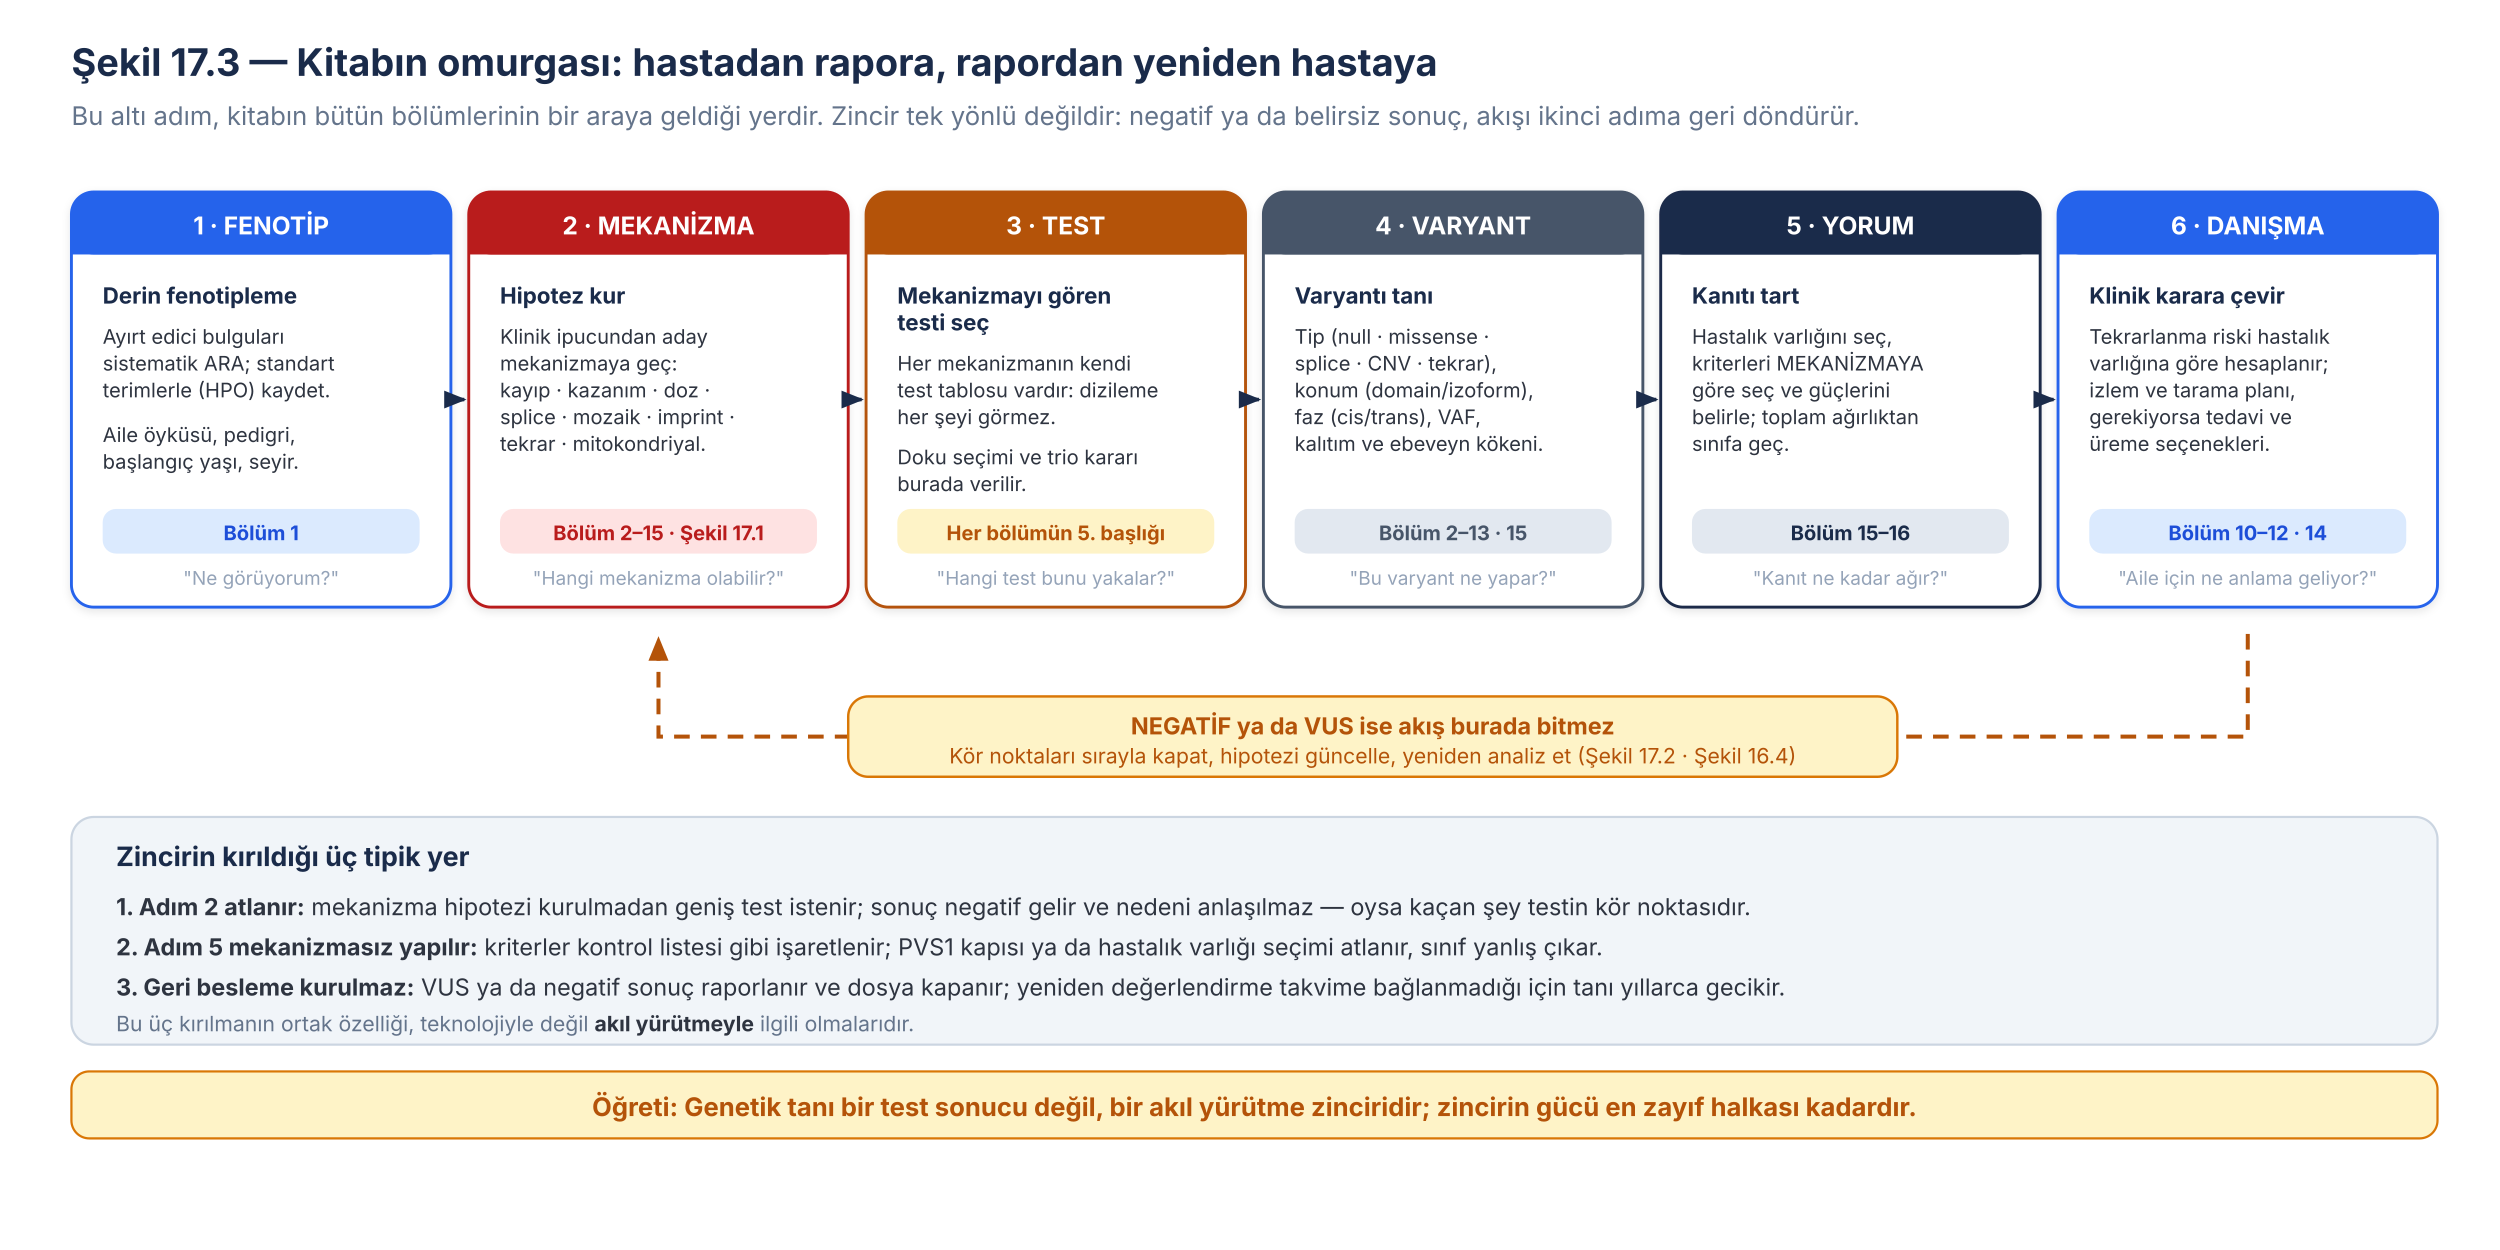
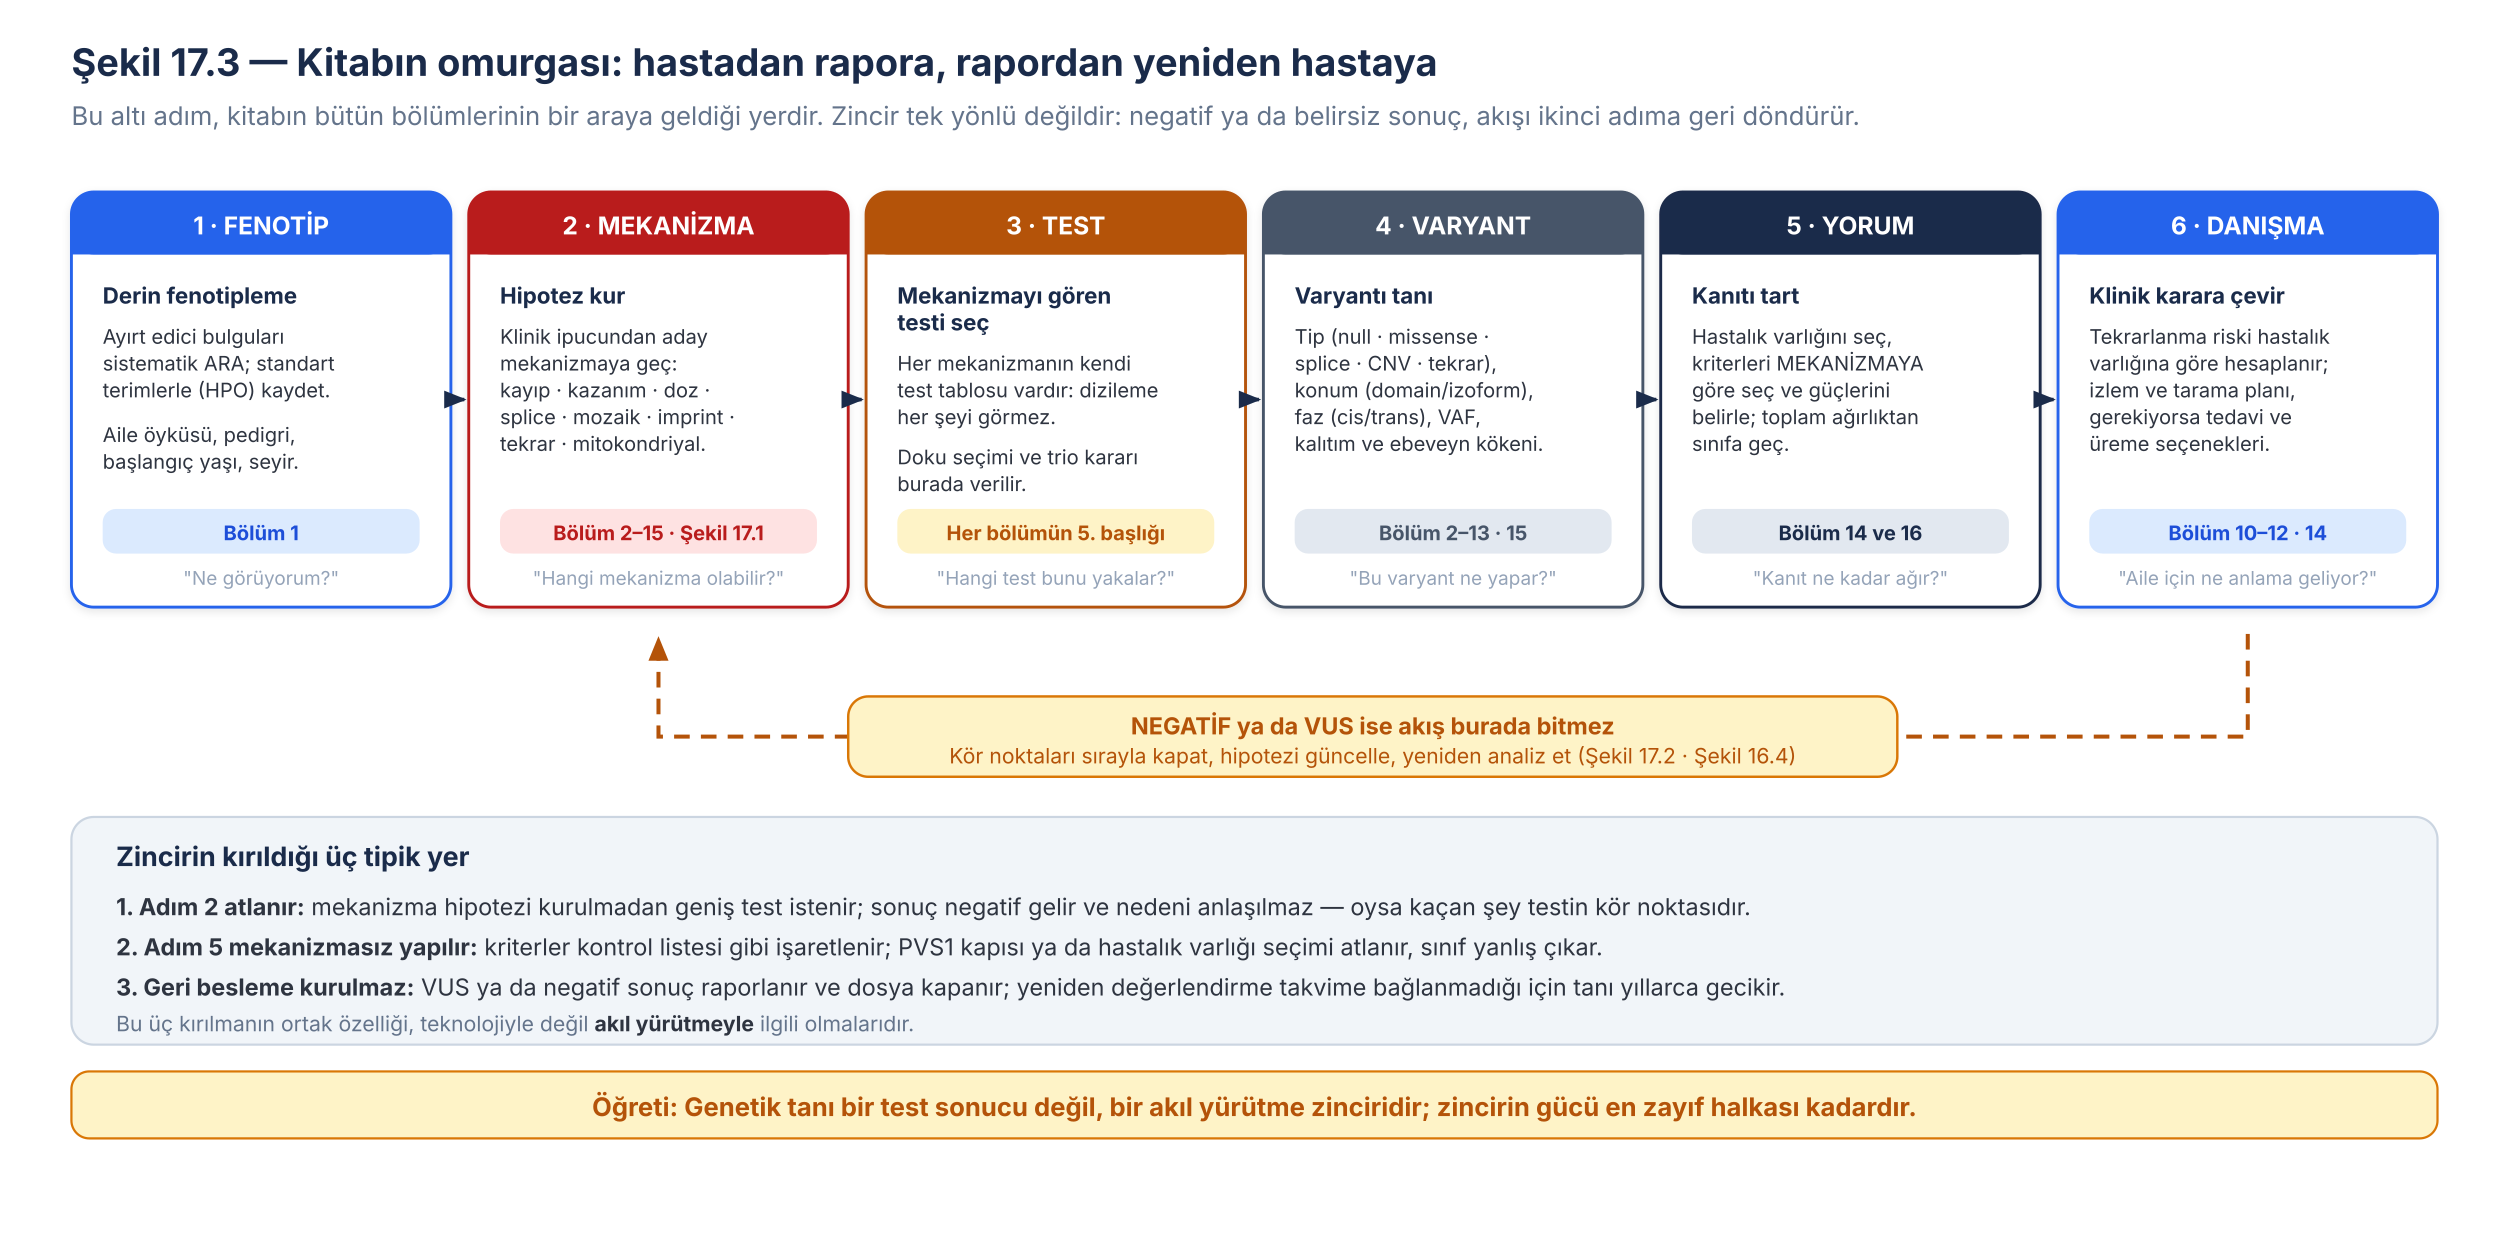
<svg xmlns="http://www.w3.org/2000/svg" viewBox="0 0 1120 560" width="1120" height="560" font-family="Inter, 'Source Sans 3', 'Helvetica Neue', Arial, sans-serif">
  <rect x="0" y="0" width="1120" height="560" fill="#ffffff" />
  <defs>
    <filter id="sh60" x="-20%" y="-20%" width="140%" height="140%">
      <feDropShadow dx="0" dy="1.5" stdDeviation="2" flood-opacity="0.10" />
    </filter>
    <marker id="ok60" markerUnits="userSpaceOnUse" markerWidth="10" markerHeight="8" refX="9" refY="4" orient="auto">
      <path d="M0 0 L10 4 L0 8 z" fill="#1A2B4A" />
    </marker>
    <marker id="okg60" markerUnits="userSpaceOnUse" markerWidth="11" markerHeight="9" refX="10" refY="4.5" orient="auto">
      <path d="M0 0 L11 4.5 L0 9 z" fill="#B45309" />
    </marker>
  </defs>
  <text x="32" y="34" font-size="17" font-weight="700" fill="#1A2B4A">Şekil 17.3 — Kitabın omurgası: hastadan rapora, rapordan yeniden hastaya</text>
  <text x="32" y="56" font-size="11.5" fill="#64748B">Bu altı adım, kitabın bütün bölümlerinin bir araya geldiği yerdir. Zincir tek yönlü değildir: negatif ya da belirsiz sonuç, akışı ikinci adıma geri döndürür.</text>
  <g filter="url(#sh60)">
    <rect x="32" y="86" width="170" height="186" rx="10" fill="#ffffff" stroke="#2563EB" stroke-width="1.3" />
  </g>
  <rect x="32" y="86" width="170" height="28" rx="10" fill="#2563EB" />
  <rect x="32" y="104" width="170" height="10" fill="#2563EB" />
  <text x="117" y="105" font-size="11" font-weight="700" fill="#ffffff" text-anchor="middle">1 · FENOTİP</text>
  <text x="46" y="136" font-size="10" font-weight="700" fill="#1A2B4A">Derin fenotipleme</text>
  <text x="46" y="154" font-size="9" fill="#2E3440">Ayırt edici bulguları</text>
  <text x="46" y="166" font-size="9" fill="#2E3440">sistematik ARA; standart</text>
  <text x="46" y="178" font-size="9" fill="#2E3440">terimlerle (HPO) kaydet.</text>
  <text x="46" y="198" font-size="9" fill="#2E3440">Aile öyküsü, pedigri,</text>
  <text x="46" y="210" font-size="9" fill="#2E3440">başlangıç yaşı, seyir.</text>
  <rect x="46" y="228" width="142" height="20" rx="6" fill="#DBEAFE" />
  <text x="117" y="242" font-size="9" font-weight="700" fill="#1D4ED8" text-anchor="middle">Bölüm 1</text>
  <text x="117" y="262" font-size="8.5" fill="#94A3B8" text-anchor="middle">"Ne görüyorum?"</text>
  <path d="M204 179 H208" stroke="#1A2B4A" stroke-width="1.6" fill="none" marker-end="url(#ok60)" />
  <g filter="url(#sh60)">
    <rect x="210" y="86" width="170" height="186" rx="10" fill="#ffffff" stroke="#B91C1C" stroke-width="1.3" />
  </g>
  <rect x="210" y="86" width="170" height="28" rx="10" fill="#B91C1C" />
  <rect x="210" y="104" width="170" height="10" fill="#B91C1C" />
  <text x="295" y="105" font-size="11" font-weight="700" fill="#ffffff" text-anchor="middle">2 · MEKANİZMA</text>
  <text x="224" y="136" font-size="10" font-weight="700" fill="#1A2B4A">Hipotez kur</text>
  <text x="224" y="154" font-size="9" fill="#2E3440">Klinik ipucundan aday</text>
  <text x="224" y="166" font-size="9" fill="#2E3440">mekanizmaya geç:</text>
  <text x="224" y="178" font-size="9" fill="#2E3440">kayıp · kazanım · doz ·</text>
  <text x="224" y="190" font-size="9" fill="#2E3440">splice · mozaik · imprint ·</text>
  <text x="224" y="202" font-size="9" fill="#2E3440">tekrar · mitokondriyal.</text>
  <rect x="224" y="228" width="142" height="20" rx="6" fill="#FEE2E2" />
  <text x="295" y="242" font-size="9" font-weight="700" fill="#B91C1C" text-anchor="middle">Bölüm 2–15 · Şekil 17.1</text>
  <text x="295" y="262" font-size="8.5" fill="#94A3B8" text-anchor="middle">"Hangi mekanizma olabilir?"</text>
  <path d="M382 179 H386" stroke="#1A2B4A" stroke-width="1.6" fill="none" marker-end="url(#ok60)" />
  <g filter="url(#sh60)">
    <rect x="388" y="86" width="170" height="186" rx="10" fill="#ffffff" stroke="#B45309" stroke-width="1.3" />
  </g>
  <rect x="388" y="86" width="170" height="28" rx="10" fill="#B45309" />
  <rect x="388" y="104" width="170" height="10" fill="#B45309" />
  <text x="473" y="105" font-size="11" font-weight="700" fill="#ffffff" text-anchor="middle">3 · TEST</text>
  <text x="402" y="136" font-size="10" font-weight="700" fill="#1A2B4A">Mekanizmayı gören</text>
  <text x="402" y="148" font-size="10" font-weight="700" fill="#1A2B4A">testi seç</text>
  <text x="402" y="166" font-size="9" fill="#2E3440">Her mekanizmanın kendi</text>
  <text x="402" y="178" font-size="9" fill="#2E3440">test tablosu vardır: dizileme</text>
  <text x="402" y="190" font-size="9" fill="#2E3440">her şeyi görmez.</text>
  <text x="402" y="208" font-size="9" fill="#2E3440">Doku seçimi ve trio kararı</text>
  <text x="402" y="220" font-size="9" fill="#2E3440">burada verilir.</text>
  <rect x="402" y="228" width="142" height="20" rx="6" fill="#FEF3C7" />
  <text x="473" y="242" font-size="9" font-weight="700" fill="#B45309" text-anchor="middle">Her bölümün 5. başlığı</text>
  <text x="473" y="262" font-size="8.5" fill="#94A3B8" text-anchor="middle">"Hangi test bunu yakalar?"</text>
  <path d="M560 179 H564" stroke="#1A2B4A" stroke-width="1.6" fill="none" marker-end="url(#ok60)" />
  <g filter="url(#sh60)">
    <rect x="566" y="86" width="170" height="186" rx="10" fill="#ffffff" stroke="#475569" stroke-width="1.3" />
  </g>
  <rect x="566" y="86" width="170" height="28" rx="10" fill="#475569" />
  <rect x="566" y="104" width="170" height="10" fill="#475569" />
  <text x="651" y="105" font-size="11" font-weight="700" fill="#ffffff" text-anchor="middle">4 · VARYANT</text>
  <text x="580" y="136" font-size="10" font-weight="700" fill="#1A2B4A">Varyantı tanı</text>
  <text x="580" y="154" font-size="9" fill="#2E3440">Tip (null · missense ·</text>
  <text x="580" y="166" font-size="9" fill="#2E3440">splice · CNV · tekrar),</text>
  <text x="580" y="178" font-size="9" fill="#2E3440">konum (domain/izoform),</text>
  <text x="580" y="190" font-size="9" fill="#2E3440">faz (cis/trans), VAF,</text>
  <text x="580" y="202" font-size="9" fill="#2E3440">kalıtım ve ebeveyn kökeni.</text>
  <rect x="580" y="228" width="142" height="20" rx="6" fill="#E2E8F0" />
  <text x="651" y="242" font-size="9" font-weight="700" fill="#475569" text-anchor="middle">Bölüm 2–13 · 15</text>
  <text x="651" y="262" font-size="8.5" fill="#94A3B8" text-anchor="middle">"Bu varyant ne yapar?"</text>
  <path d="M738 179 H742" stroke="#1A2B4A" stroke-width="1.6" fill="none" marker-end="url(#ok60)" />
  <g filter="url(#sh60)">
    <rect x="744" y="86" width="170" height="186" rx="10" fill="#ffffff" stroke="#1A2B4A" stroke-width="1.3" />
  </g>
  <rect x="744" y="86" width="170" height="28" rx="10" fill="#1A2B4A" />
  <rect x="744" y="104" width="170" height="10" fill="#1A2B4A" />
  <text x="829" y="105" font-size="11" font-weight="700" fill="#ffffff" text-anchor="middle">5 · YORUM</text>
  <text x="758" y="136" font-size="10" font-weight="700" fill="#1A2B4A">Kanıtı tart</text>
  <text x="758" y="154" font-size="9" fill="#2E3440">Hastalık varlığını seç,</text>
  <text x="758" y="166" font-size="9" fill="#2E3440">kriterleri MEKANİZMAYA</text>
  <text x="758" y="178" font-size="9" fill="#2E3440">göre seç ve güçlerini</text>
  <text x="758" y="190" font-size="9" fill="#2E3440">belirle; toplam ağırlıktan</text>
  <text x="758" y="202" font-size="9" fill="#2E3440">sınıfa geç.</text>
  <rect x="758" y="228" width="142" height="20" rx="6" fill="#E2E8F0" />
-   <text x="829" y="242" font-size="9" font-weight="700" fill="#1A2B4A" text-anchor="middle">Bölüm 15–16</text>
+   <text x="829" y="242" font-size="9" font-weight="700" fill="#1A2B4A" text-anchor="middle">Bölüm 14 ve 16</text>
  <text x="829" y="262" font-size="8.5" fill="#94A3B8" text-anchor="middle">"Kanıt ne kadar ağır?"</text>
  <path d="M916 179 H920" stroke="#1A2B4A" stroke-width="1.6" fill="none" marker-end="url(#ok60)" />
  <g filter="url(#sh60)">
    <rect x="922" y="86" width="170" height="186" rx="10" fill="#ffffff" stroke="#2563EB" stroke-width="1.3" />
  </g>
  <rect x="922" y="86" width="170" height="28" rx="10" fill="#2563EB" />
  <rect x="922" y="104" width="170" height="10" fill="#2563EB" />
  <text x="1007" y="105" font-size="11" font-weight="700" fill="#ffffff" text-anchor="middle">6 · DANIŞMA</text>
  <text x="936" y="136" font-size="10" font-weight="700" fill="#1A2B4A">Klinik karara çevir</text>
  <text x="936" y="154" font-size="9" fill="#2E3440">Tekrarlanma riski hastalık</text>
  <text x="936" y="166" font-size="9" fill="#2E3440">varlığına göre hesaplanır;</text>
  <text x="936" y="178" font-size="9" fill="#2E3440">izlem ve tarama planı,</text>
  <text x="936" y="190" font-size="9" fill="#2E3440">gerekiyorsa tedavi ve</text>
  <text x="936" y="202" font-size="9" fill="#2E3440">üreme seçenekleri.</text>
  <rect x="936" y="228" width="142" height="20" rx="6" fill="#DBEAFE" />
  <text x="1007" y="242" font-size="9" font-weight="700" fill="#1D4ED8" text-anchor="middle">Bölüm 10–12 · 14</text>
  <text x="1007" y="262" font-size="8.5" fill="#94A3B8" text-anchor="middle">"Aile için ne anlama geliyor?"</text>
  <path d="M1007 284 V330 H295 V286" stroke="#B45309" stroke-width="1.8" fill="none" stroke-dasharray="7 5" marker-end="url(#okg60)" />
  <rect x="380" y="312" width="470" height="36" rx="9" fill="#FEF3C7" stroke="#D97706" stroke-width="1.1" />
  <text x="615" y="329" font-size="10.5" font-weight="700" fill="#B45309" text-anchor="middle">NEGATİF ya da VUS ise akış burada bitmez</text>
  <text x="615" y="342" font-size="9.5" fill="#B45309" text-anchor="middle">Kör noktaları sırayla kapat, hipotezi güncelle, yeniden analiz et (Şekil 17.2 · Şekil 16.4)</text>
  <rect x="32" y="366" width="1060" height="102" rx="10" fill="#F1F5F9" stroke="#CBD5E1" stroke-width="1" />
  <text x="52" y="388" font-size="12" font-weight="700" fill="#1A2B4A">Zincirin kırıldığı üç tipik yer</text>
  <text x="52" y="410" font-size="10.5" fill="#2E3440">
    <tspan font-weight="700">1. Adım 2 atlanır:</tspan> mekanizma hipotezi kurulmadan geniş test istenir; sonuç negatif gelir ve nedeni anlaşılmaz — oysa kaçan şey testin kör noktasıdır.</text>
  <text x="52" y="428" font-size="10.5" fill="#2E3440">
    <tspan font-weight="700">2. Adım 5 mekanizmasız yapılır:</tspan> kriterler kontrol listesi gibi işaretlenir; PVS1 kapısı ya da hastalık varlığı seçimi atlanır, sınıf yanlış çıkar.</text>
  <text x="52" y="446" font-size="10.5" fill="#2E3440">
    <tspan font-weight="700">3. Geri besleme kurulmaz:</tspan> VUS ya da negatif sonuç raporlanır ve dosya kapanır; yeniden değerlendirme takvime bağlanmadığı için tanı yıllarca gecikir.</text>
  <text x="52" y="462" font-size="9.5" fill="#64748B">Bu üç kırılmanın ortak özelliği, teknolojiyle değil <tspan font-weight="700" fill="#2E3440">akıl yürütmeyle</tspan> ilgili olmalarıdır.</text>
  <rect x="32" y="480" width="1060" height="30" rx="8" fill="#FEF3C7" stroke="#D97706" stroke-width="1" />
  <text x="562" y="500" font-size="11.5" font-weight="700" fill="#B45309" text-anchor="middle">Öğreti: Genetik tanı bir test sonucu değil, bir akıl yürütme zinciridir; zincirin gücü en zayıf halkası kadardır.</text>
</svg>
